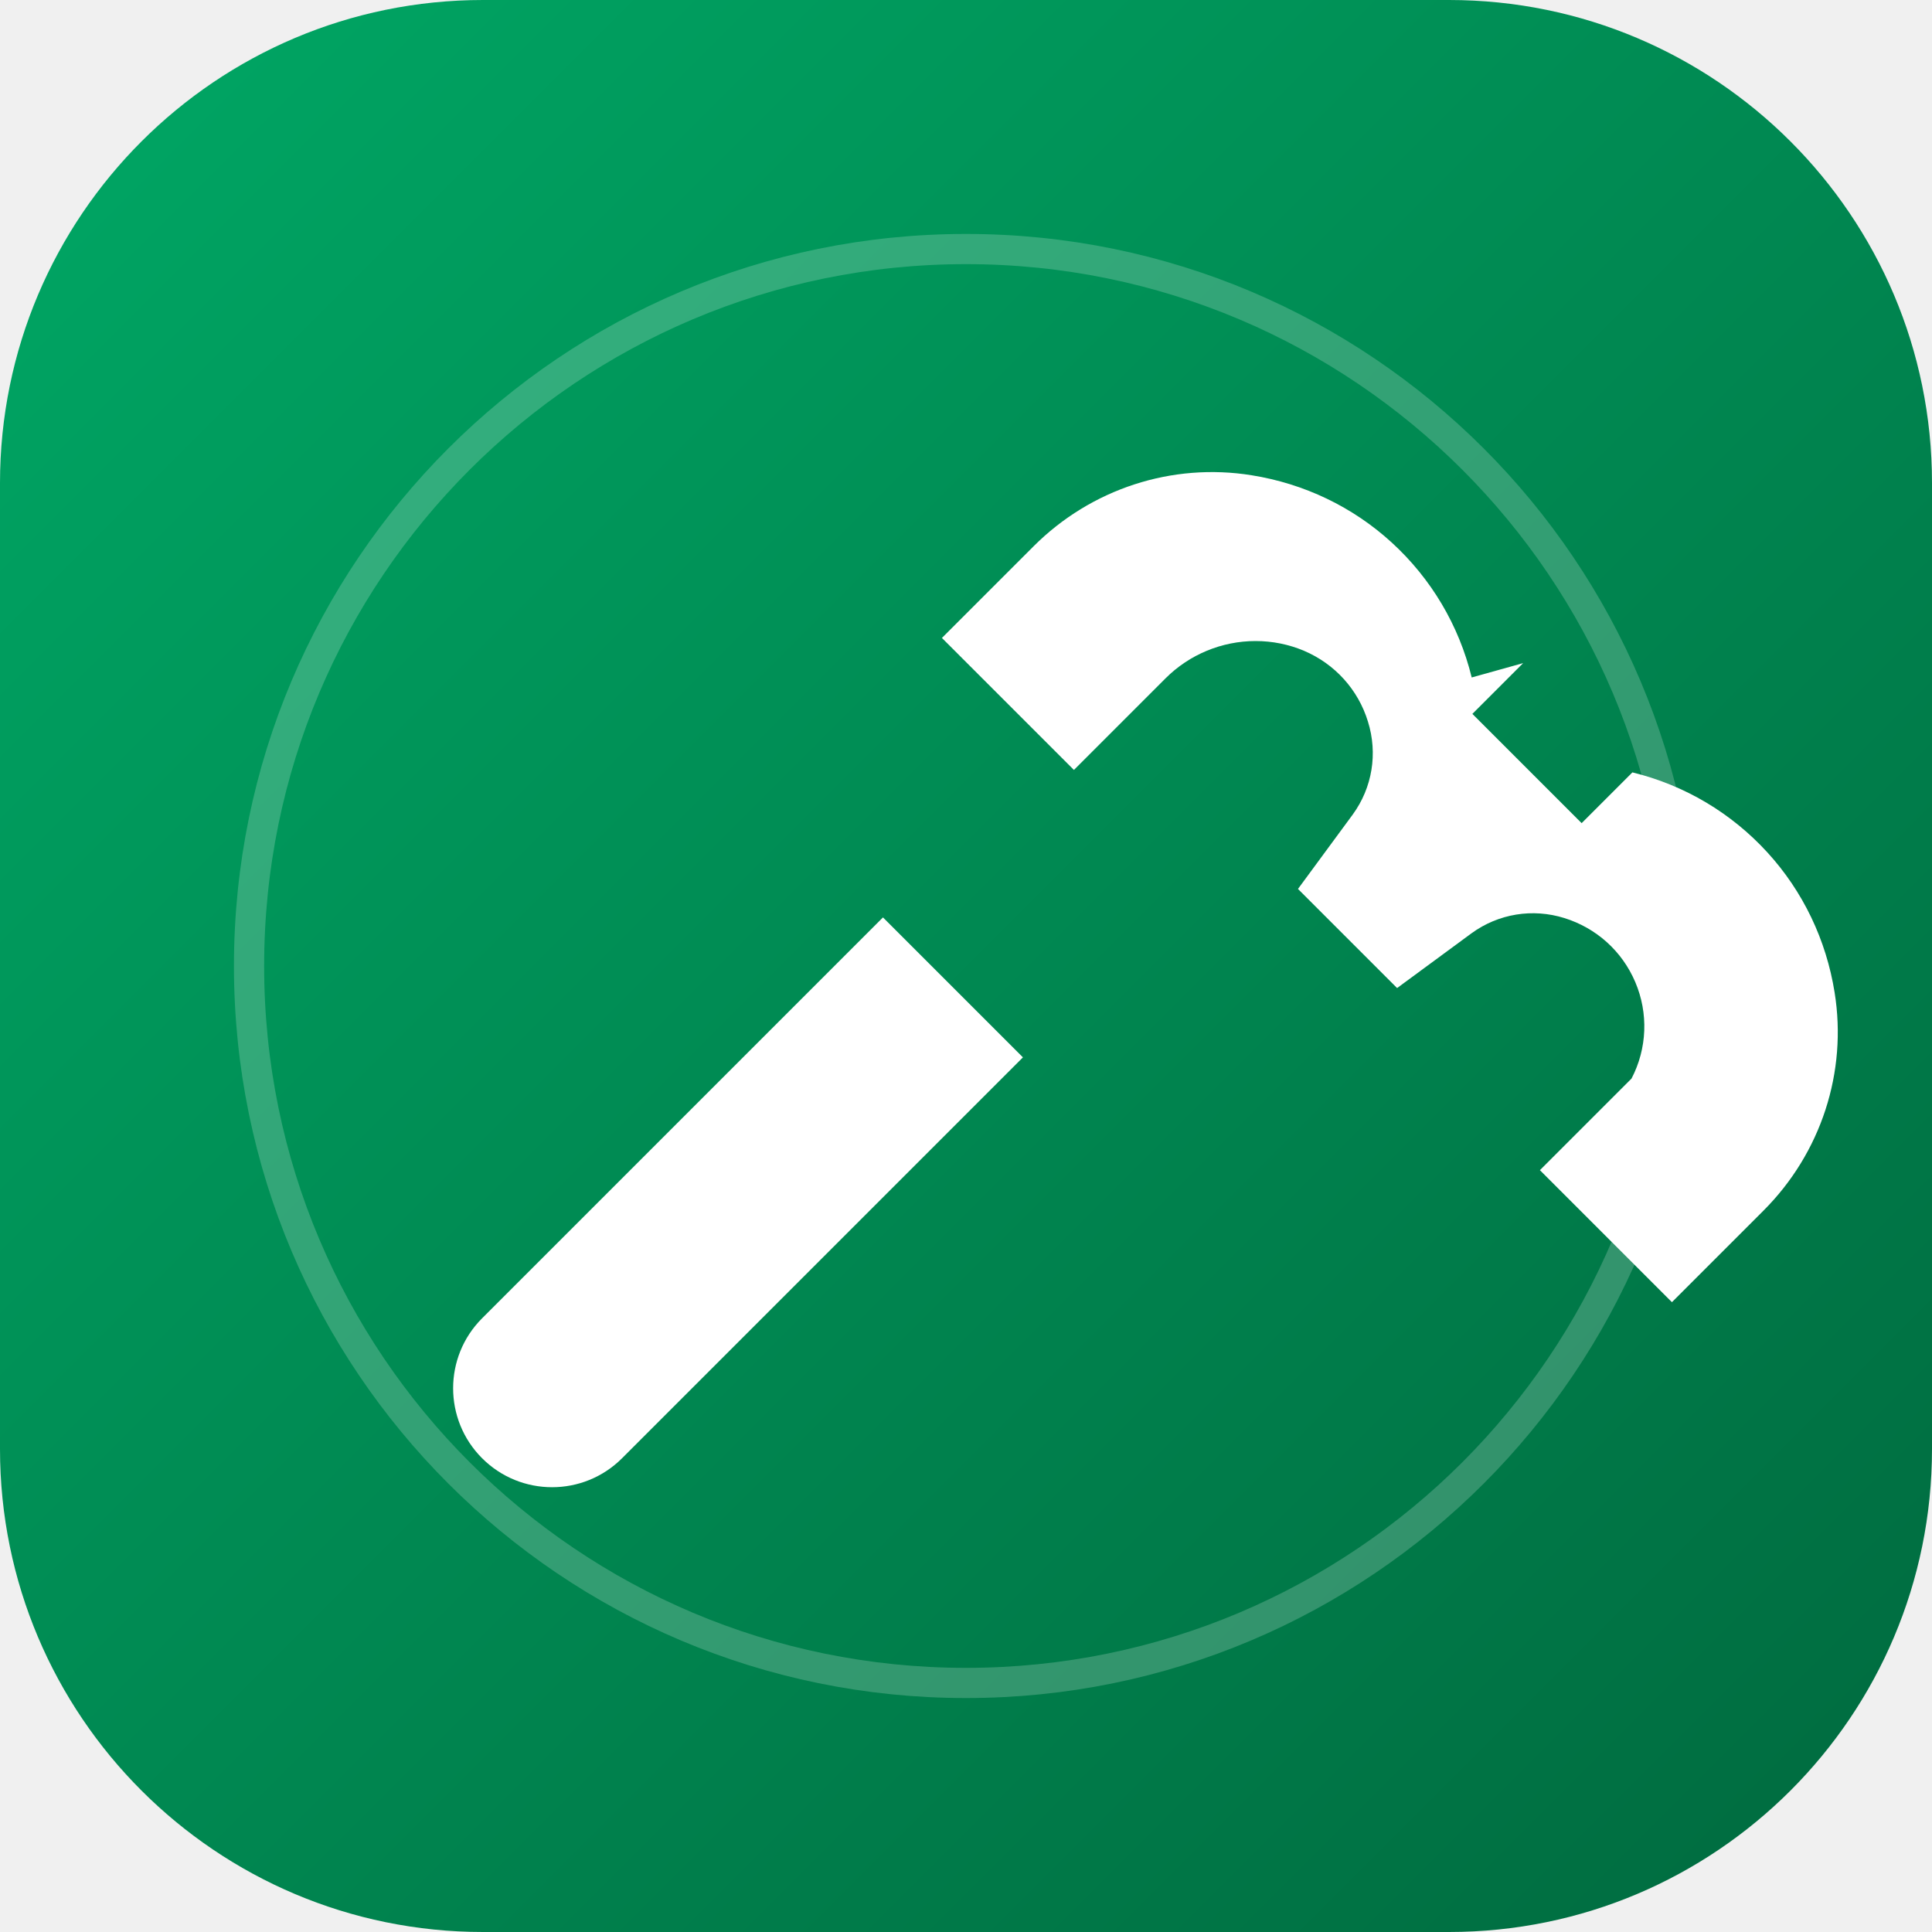
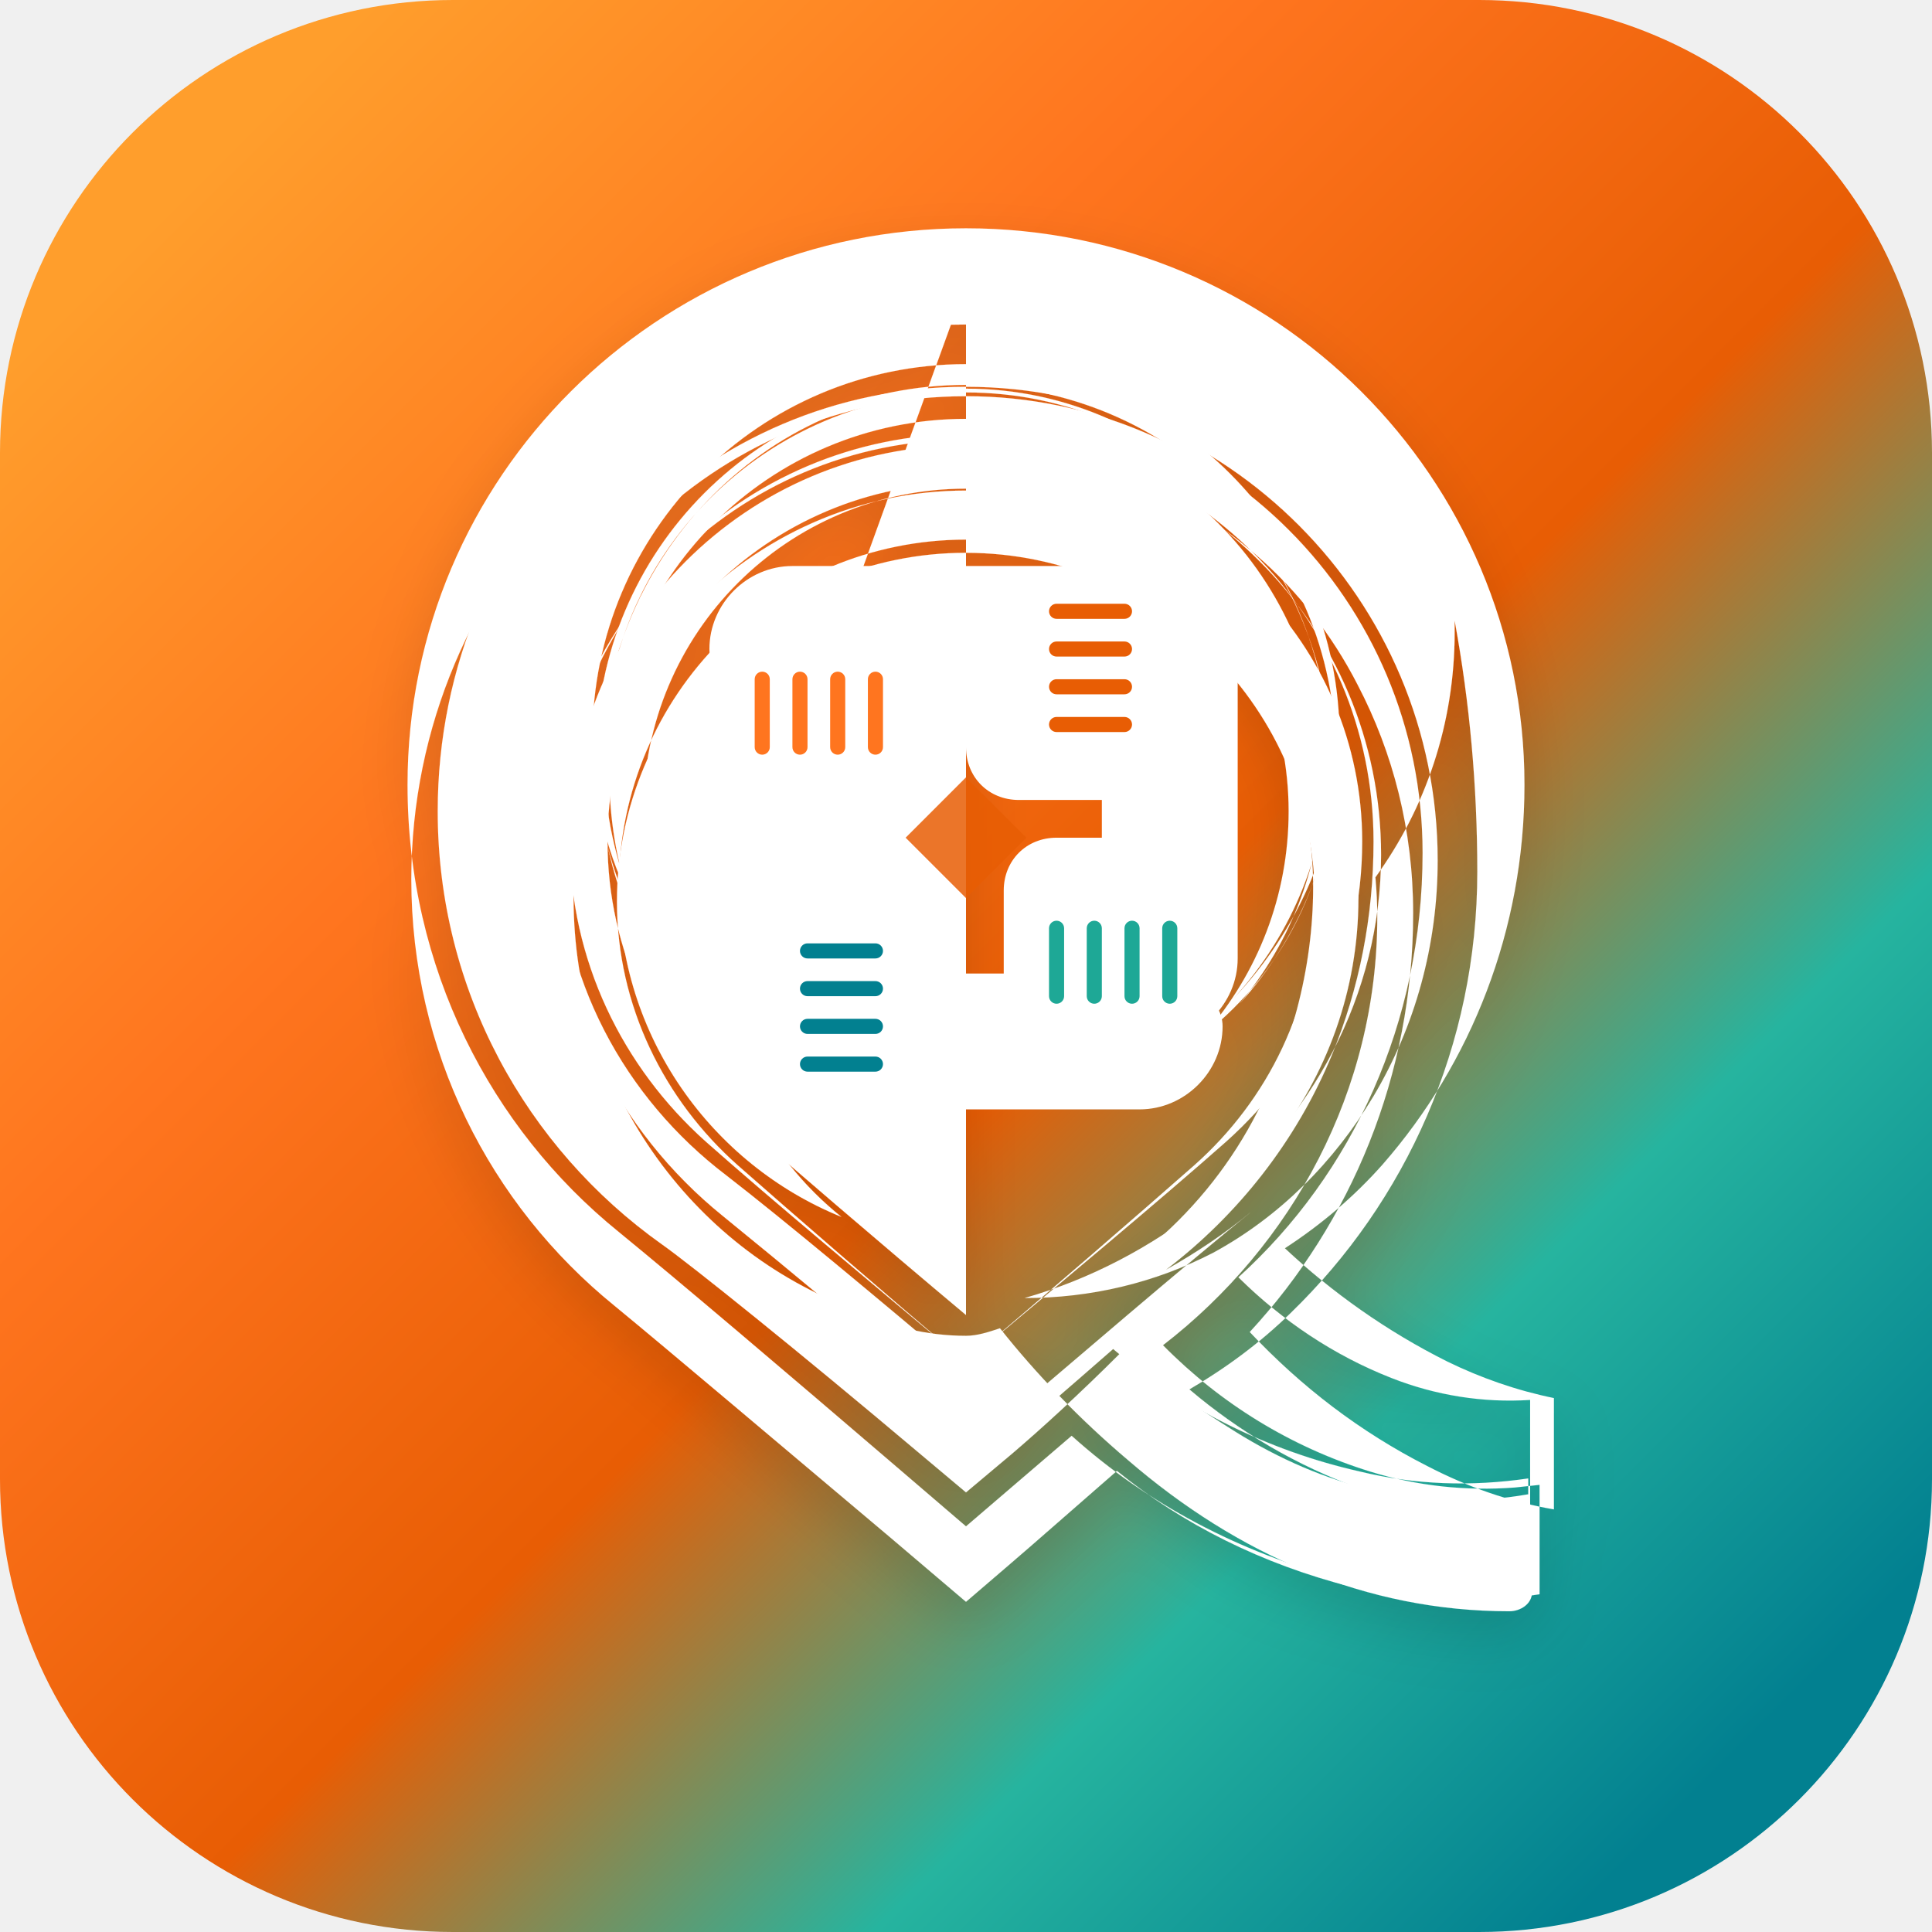
<svg xmlns="http://www.w3.org/2000/svg" viewBox="0 0 512 512" width="512" height="512">
  <defs>
-     <linearGradient id="bgGrad" x1="0%" y1="0%" x2="100%" y2="100%">
-       <stop offset="0%" stop-color="#00A865" />
-       <stop offset="100%" stop-color="#00693E" />
+     <linearGradient id="appquGrad" x1="10%" y1="10%" x2="90%" y2="90%">
+       <stop offset="0%" stop-color="#FF9E2C" />
+       <stop offset="28%" stop-color="#FF751F" />
+       <stop offset="55%" stop-color="#E85D04" />
+       <stop offset="78%" stop-color="#26B49F" />
+       <stop offset="100%" stop-color="#028090" />
    </linearGradient>
+     <filter id="logoShadow" x="-10%" y="-10%" width="120%" height="120%">
+       <feDropShadow dx="0" dy="6" stdDeviation="8" flood-color="#000000" flood-opacity="0.14" />
+     </filter>
  </defs>
-   <rect width="512" height="512" rx="128" fill="url(#bgGrad)" />
-   <circle cx="256" cy="256" r="190" fill="none" stroke="#FFFFFF" stroke-opacity="0.2" stroke-width="8" />
-   <g fill="#FFFFFF" transform="translate(106, 106) scale(0.585)">
-     <path d="M485.5 125.7c-5.8-23.7-18.4-44.8-36.2-61.1-17.7-16.2-39.7-26.7-63.5-30.5-36-5.8-72.7 6.1-98.8 32.2l-41.5 41.5 59.8 59.8 41.5-41.5c10.8-10.8 25.5-16.9 40.8-16.9 7.6 0 15 1.5 21.9 4.4 14.1 6 24.6 17.7 29 32.1 4.5 14.4 2 29.9-6.9 42.1l-24.8 33.7 44.9 44.9 33.7-24.8c12.2-8.9 27.7-11.4 42.1-6.9 14.4 4.5 26.1 14.9 32.1 29 6 14.1 5.4 30.1-1.7 43.7l-41.5 41.5 59.8 59.8 41.5-41.5c26.1-26.1 38-62.8 32.2-98.8-3.8-23.8-14.3-45.8-30.5-63.5-16.3-17.8-37.4-30.4-61.1-36.2l-23 23-49.5-49.5 23-23zM218.8 234.4L37.2 416c-17.5 17.5-17.5 45.9 0 63.4 17.5 17.5 45.9 17.5 63.4 0l181.6-181.6-63.4-63.4z" />
+   <rect width="512" height="512" rx="120" fill="url(#appquGrad)" />
+   <g fill="#FFFFFF" filter="url(#logoShadow)">
+     <path fill-rule="evenodd" d="       M 256 75       C 178.68 75 116 137.68 116 215       C 116 262.35 139.46 304.25 175.46 329.8       C 183.1 335.2 211.5 358 243.5 385       L 256 395.5       L 268.5 385       C 275.5 379 285.5 370 297 358.5       C 305.5 365 315.5 372 327.5 379.5       C 350.5 393.8 376.5 401 405 396       C 405.5 396 406 405 406 405       L 406 422       C 406 425 403 427 400 427       C 362 427 328 412 299 387       C 286 376 274.5 364 265 352       C 262 353 259 354 256 354       C 245.5 354 235.5 351.5 226.5 347       C 183 331 152 288 152 238       C 152 178.5 198.5 130 256 130       C 313.5 130 360 178.5 360 238       C 360 262.5 351.5 285 337.5 303       C 328.5 314.5 317 324 304 331       C 315.5 321.5 325 310 332 297       C 342 278.5 348 257 348 235       C 348 184.2 306.8 143 256 143       C 205.2 143 164 184.2 164 235       C 164 274.5 188.5 308.5 223 322.5       C 203 306.5 190 281.5 190 253.5       C 190 249 190.5 244.5 191.5 240       C 183 234 175.5 225 170.5 215       C 170.5 167.7 208.7 129.5 256 129.5       C 303.3 129.5 341.5 167.7 341.5 215       C 341.5 237.5 333.2 258 319.5 273.8       L 319.5 273.8       C 340 257.5 353 232.5 353 204.5       C 353 148.5 309.5 103 256 103       C 202.5 103 159 148.5 159 204.5       C 159 228 167.5 249.5 181.5 266.5       C 169 249.5 161.5 228.5 161.5 205.5       C 161.5 153.3 203.8 111 256 111       C 308.2 111 350.5 153.3 350.5 205.5       C 350.5 228.5 342.3 249.5 328.5 266       C 344 249 354 226 354 200       C 354 145.8 310.2 102 256 102       C 201.8 102 158 145.8 158 200       C 158 226.5 168.5 250.5 185.5 268       C 170 250 160 226.5 160 200       C 160 147 203 104 256 104       C 309 104 352 147 352 200       C 352 225 342.5 247.5 327 264.5       C 344 246.5 355 222.5 355 195.5       C 355 141 310.7 96.5 256 96.5       C 201.3 96.5 157 141 157 195.5       C 157 223 168.5 248 187 265.5       L 187 265.5     " />
+     <path d="       M 256 78       C 180.3 78 119 139.3 119 215       C 119 259.2 139.8 298.6 172.2 324       C 185.5 334.4 206 352.5 233.5 376.5       L 256 396       L 267.5 386       C 275.5 379 285 370.5 295.5 361       C 316.5 378.2 342.5 389 371 391.5       C 382 392.5 393 392.5 404 391       L 404 425       C 391 427 377.5 427.5 364 425.5       C 328.5 420.5 296 405.5 270 382.5       L 256 395       L 242 382.5       C 214 358 193 339 179 328       C 142.5 299 120 254.5 120 205       C 120 130 181 69 256 69       C 331 69 392 130 392 205       C 392 245.5 374 282 345.5 307       C 341 311 336 314.8 331 318.5       C 342 329 354.5 341 368.5 354.5       C 390 331.5 403 301 403 267       C 403 260 402.5 253 401 246.5       C 405.5 233 408 218.5 408 203.5       C 408 120 340 52 256 52       C 172 52 104 120 104 203.5       C 104 250 125 291.5 158 319.5       C 172 331 192 348.5 218 371       L 256 404       L 272 390       C 285.5 378 300 365 315.5 351.5       C 334.5 367 357.5 377.5 382.5 381.5       C 391.5 383 401 383.5 410 383       L 410 417       C 398 418.5 385.5 418.2 373.5 416       C 342 410.5 313.5 396 290 374       L 273.5 388       L 256 403     " opacity="0" />
+     <path fill-rule="evenodd" d="       M 256 86       C 174.8 86 109 151.8 109 233       C 109 278.5 129.8 319.2 162.8 346       C 178 358.5 204.5 381 236 407.5       L 256 424.5       L 268 414.2       C 275 408.2 284.5 399.8 296 389.8       C 313.5 404 334.5 414.5 358 420.5       C 372 424 386.5 425 401 423.5       L 408 422.5       L 408 393.5       L 401.5 394.2       C 388.5 395.2 375.5 393.8 363.2 390       C 342.2 383.5 323.5 372 308.2 356.5       C 342.5 330 365 289 365 243       C 365 239.5 364.8 236 364.5 232.5       C 377.8 214.2 385.5 191.8 385.5 167.5       C 385.5 166.5 385.5 165.5 385.5 164.5       C 389.5 186.2 391.5 208.5 391.5 231       C 391.5 277 372.5 318.5 342 348       C 334 355.8 325 362.5 315.2 368.2       C 328.5 379.5 343.8 388.5 360.5 394.5       C 374.8 399.5 390 401.5 405.5 400.2       L 405.5 371       C 393 371.8 380.5 369.8 368.8 365.2       C 353.5 359.2 339.8 350 328.2 338.5       C 358.5 311 377 271 377 226       C 377 159.2 322.8 105 256 105       C 189.2 105 135 159.2 135 226       C 135 264.5 152.8 298.8 180.5 321.2       C 197.8 335.2 225 358.5 256 385       C 287 358.5 314.2 335.2 331.5 321.2       C 324.5 327 317 332 309 336.5       C 328 322 343.5 302.5 353 279.5       C 360.2 262 364 243 364 223       C 364 163.5 315.5 115 256 115       C 196.5 115 148 163.5 148 223       C 148 259 165.5 291 192.5 311.5       C 208 323.5 232.5 344 256 363.8       L 256 376       C 232 355.5 207 334.8 191.5 322.2       C 163.8 299.8 146 265.5 146 226.5       C 146 165.8 195.2 116.5 256 116.5       C 316.8 116.5 366 165.8 366 226.5       C 366 264 347.5 297.2 319 319.5       C 305 330.5 289 339 271.5 344       C 289 344 306 340 321.5 332       C 339 322.5 353.5 308 364 290.5       C 375 272 381 250.5 381 228       C 381 159 325 102.5 256 102.5       C 187 102.5 131 159 131 228       C 131 267.5 149.5 303 178.5 326.5       C 195.5 340.2 223 363.5 256 391       L 262 386       C 272 377.5 283 368 295 357.5       C 313.5 373.2 336 384.5 360.5 390       C 375 393.5 390 394 405 391.8       L 405 421.5       C 388.5 423.8 371.8 422.8 355.5 418.5       C 328.5 411.5 304 398.5 284 380.5       L 273.5 389.5       L 256 404.5       L 238.5 389.5       C 207 362.5 180.5 340 164 326.5       C 130 299 108 256.5 108 208       C 108 126.5 174.2 60.5 256 60.5       C 337.8 60.5 404 126.5 404 208       C 404 246.5 389.8 281.8 366.5 308.5       C 359 317 350.2 324.5 340.5 330.8       C 353 342.5 367.5 352.8 383.5 360.8       C 392.5 365.2 402 368.5 411.8 370.5       L 411.8 400       C 400 398 388.8 394 378.2 388.5       C 360.5 379.5 344.8 367.5 331.2 353       C 358 324 374.5 285 374.5 242       C 374.5 220 369.2 199.5 359.8 181.5       C 353 168.2 343.8 156.5 332.8 147       C 312 129 285.2 118 256 118       C 198 118 151 165 151 223       C 151 254.5 165 282.8 187 302.5       C 204.5 318 231.5 340.5 256 361       C 280.5 340.5 307.5 318 325 302.5       C 347 282.8 361 254.5 361 223       C 361 170.8 318.5 128 266 128       L 256 128       C 203.5 128 161 170.8 161 223       C 161 252 173.8 277.8 194 295.5       C 209.5 309 232.5 328.8 256 348.5       L 256 361       C 233 341.5 210.5 322 195.5 308.8       C 176 291.5 163.5 266.5 163.5 239       C 163.5 188 205 146.5 256 146.5       C 307 146.5 348.5 188 348.5 239       C 348.5 266.5 336 291.5 316.5 308.8       C 301.5 322 279 341.5 256 361       L 256 348.5     " />
+   </g>
+   <g fill="#FFFFFF" transform="translate(256, 222)">
+     <path d="       M -68 -50       C -68 -62 -58 -72 -46 -72       L 32 -72       C 44 -72 54 -62 54 -50       L 54 -24       C 54 -16 48 -10 40 -10       L 14 -10       C 6 -10 0 -16 0 -24       L 0 -36       L -46 -36       C -58 -36 -68 -42 -68 -50       Z     " />
+     <path d="       M 50 -68       C 62 -68 72 -58 72 -46       L 72 32       C 72 44 62 54 50 54       L 24 54       C 16 54 10 48 10 40       L 10 14       C 10 6 16 0 24 0       L 36 0       L 36 -46       C 36 -58 42 -68 50 -68       Z     " />
+     <path d="       M 68 50       C 68 62 58 72 46 72       L -32 72       C -44 72 -54 62 -54 50       L -54 24       C -54 16 -48 10 -40 10       L -14 10       C -6 10 0 16 0 24       L 0 36       L 46 36       C 58 36 68 42 68 50       Z     " />
+     <path d="       M -50 68       C -62 68 -72 58 -72 46       L -72 -32       C -72 -44 -62 -54 -50 -54       L -24 -54       C -16 -54 -10 -48 -10 -40       L -10 -14       C -10 -6 -16 0 -24 0       L -36 0       L -36 46       C -36 58 -42 68 -50 68       Z     " />
+     <g fill="#E85D04">
+       <rect x="22" y="-62" width="22" height="4" rx="2" />
+       <rect x="22" y="-52" width="22" height="4" rx="2" />
+       <rect x="22" y="-42" width="22" height="4" rx="2" />
+       <rect x="22" y="-32" width="22" height="4" rx="2" />
+     </g>
+     <g fill="#1EA896">
+       <rect x="52" y="22" width="4" height="22" rx="2" />
+       <rect x="42" y="22" width="4" height="22" rx="2" />
+       <rect x="32" y="22" width="4" height="22" rx="2" />
+       <rect x="22" y="22" width="4" height="22" rx="2" />
+     </g>
+     <g fill="#028090">
+       <rect x="-44" y="58" width="22" height="4" rx="2" />
+       <rect x="-44" y="48" width="22" height="4" rx="2" />
+       <rect x="-44" y="38" width="22" height="4" rx="2" />
+       <rect x="-44" y="28" width="22" height="4" rx="2" />
+     </g>
+     <g fill="#FF751F">
+       <rect x="-56" y="-44" width="4" height="22" rx="2" />
+       <rect x="-46" y="-44" width="4" height="22" rx="2" />
+       <rect x="-36" y="-44" width="4" height="22" rx="2" />
+       <rect x="-26" y="-44" width="4" height="22" rx="2" />
+     </g>
+     <polygon points="0,-16 16,0 0,16 -16,0" fill="#E85D04" opacity="0.85" />
  </g>
</svg>
